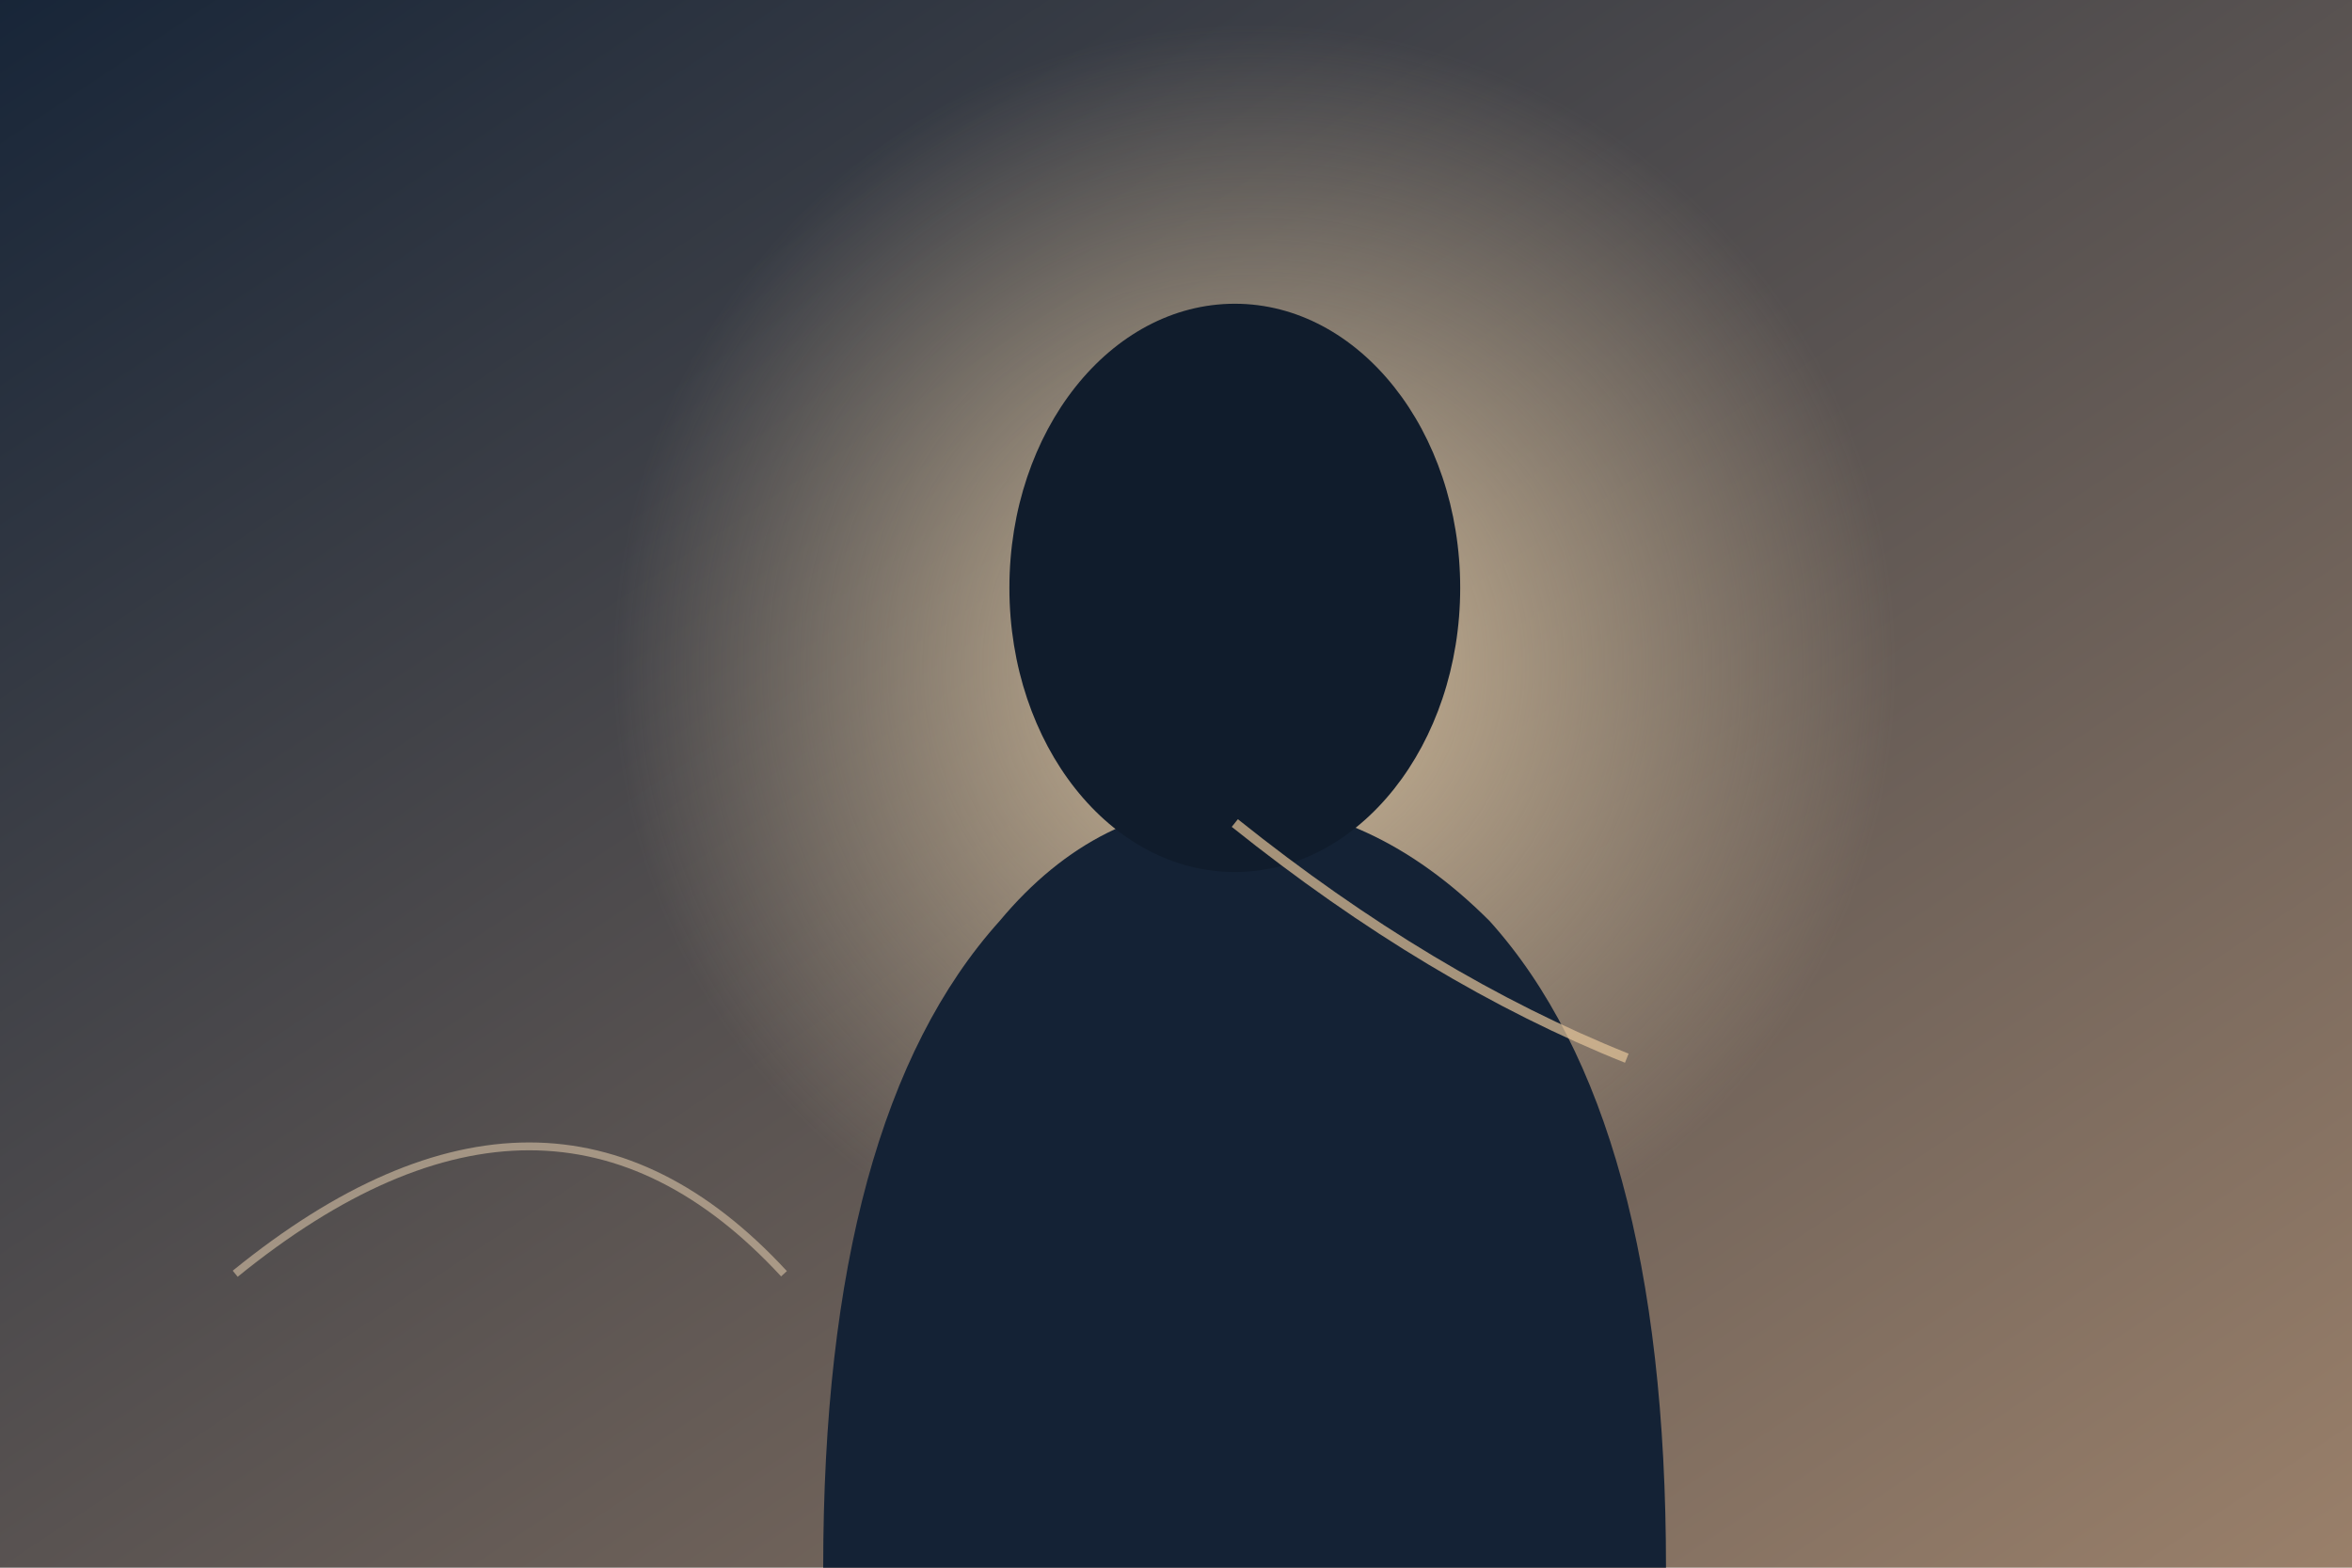
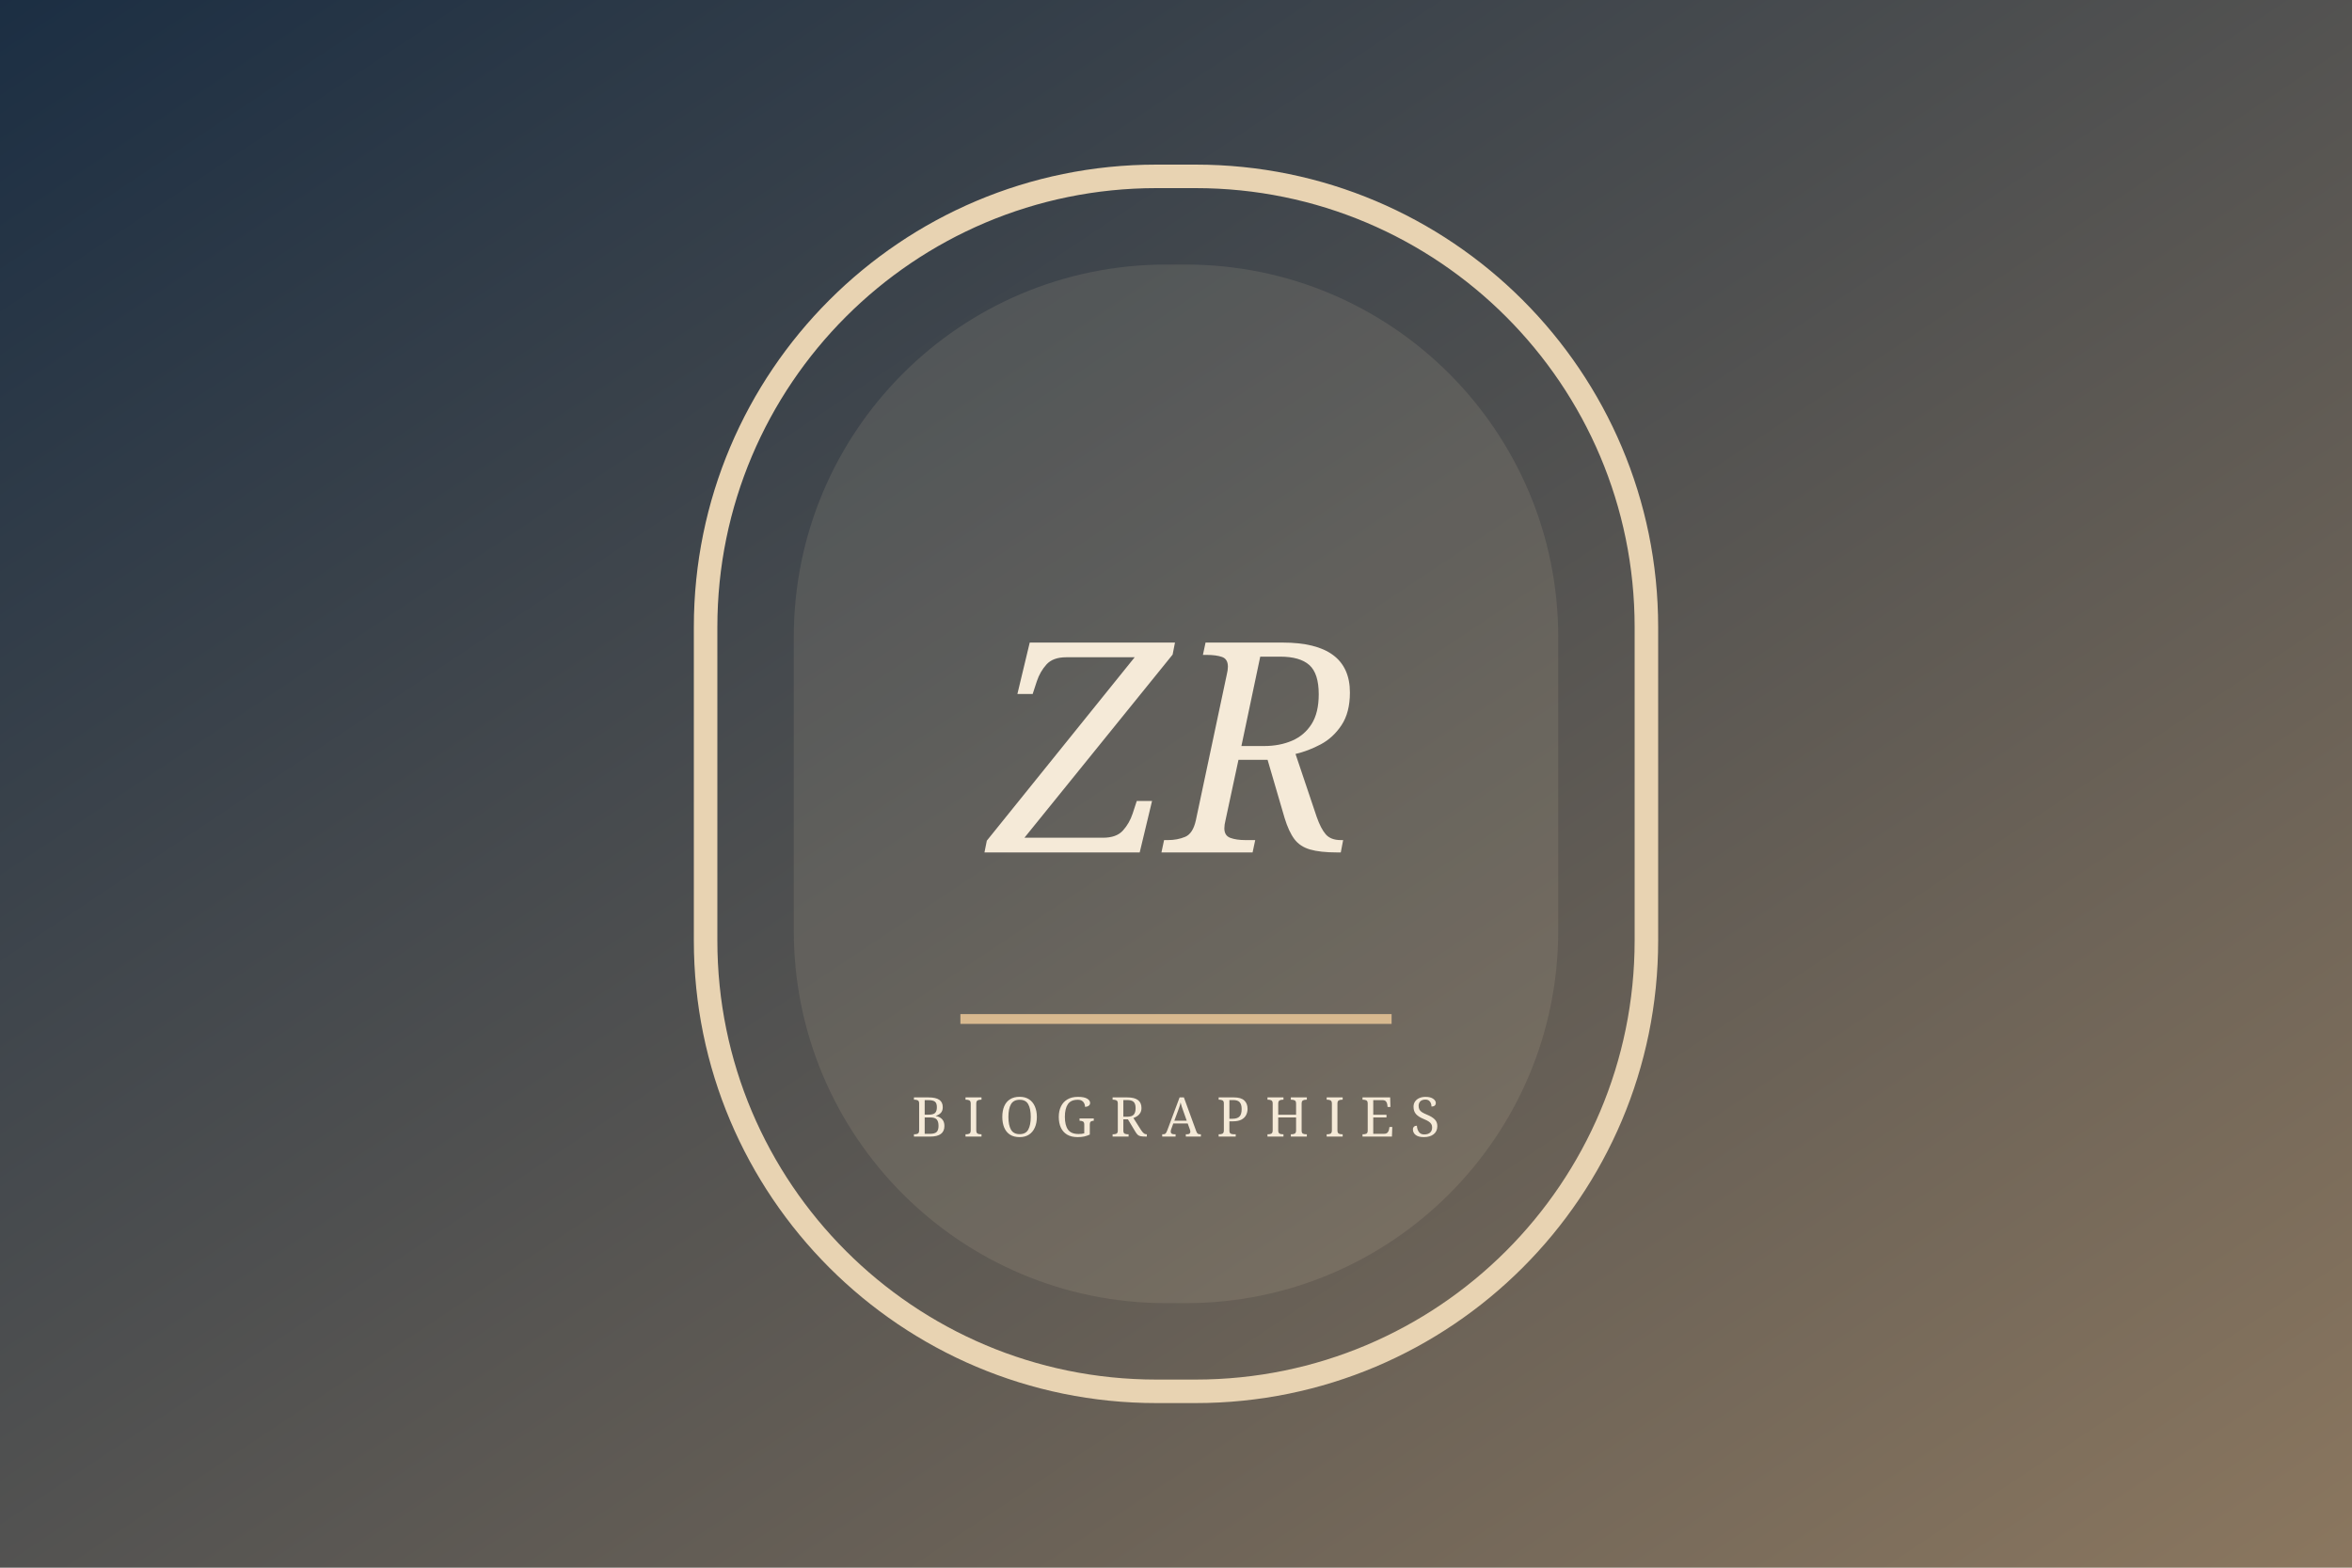
<svg xmlns="http://www.w3.org/2000/svg" viewBox="0 0 1200 800">
  <defs>
    <linearGradient id="p" x2="1" y2="1">
-       <stop stop-color="#172538" />
-       <stop offset="1" stop-color="#9a806a" />
+       <stop stop-color="#1b2e43" />
+       <stop offset="1" stop-color="#8b775f" />
    </linearGradient>
-     <radialGradient id="glow">
-       <stop stop-color="#f1d7ae" stop-opacity=".8" />
-       <stop offset="1" stop-color="#f1d7ae" stop-opacity="0" />
-     </radialGradient>
  </defs>
  <rect width="1200" height="800" fill="url(#p)" />
-   <circle cx="640" cy="340" r="330" fill="url(#glow)" />
-   <path d="M420 800 Q420 570 510 470 Q560 410 630 410 Q700 410 760 470 Q850 570 850 800Z" fill="#142235" />
-   <ellipse cx="630" cy="300" rx="115" ry="145" fill="#101c2c" />
-   <path d="M630 420 Q730 500 830 540" fill="none" stroke="#e4c49a" stroke-width="5" opacity=".7" />
-   <path d="M120 650 Q280 520 400 650" fill="none" stroke="#d8c3a6" stroke-width="4" opacity=".6" />
+   <rect x="360" y="90" width="480" height="620" rx="230" fill="none" stroke="#e8d3b2" stroke-width="12" />
+   <rect x="405" y="135" width="390" height="530" rx="190" fill="#e8d3b2" opacity=".12" />
+   <text x="600" y="435" text-anchor="middle" fill="#f5ead8" font-family="Georgia,serif" font-size="150" font-style="italic">ZR</text>
+   <path d="M490 520 H710" stroke="#d8b98f" stroke-width="5" />
+   <text x="600" y="580" text-anchor="middle" fill="#f5ead8" font-family="Georgia,serif" font-size="28" letter-spacing="8">BIOGRAPHIES</text>
</svg>
